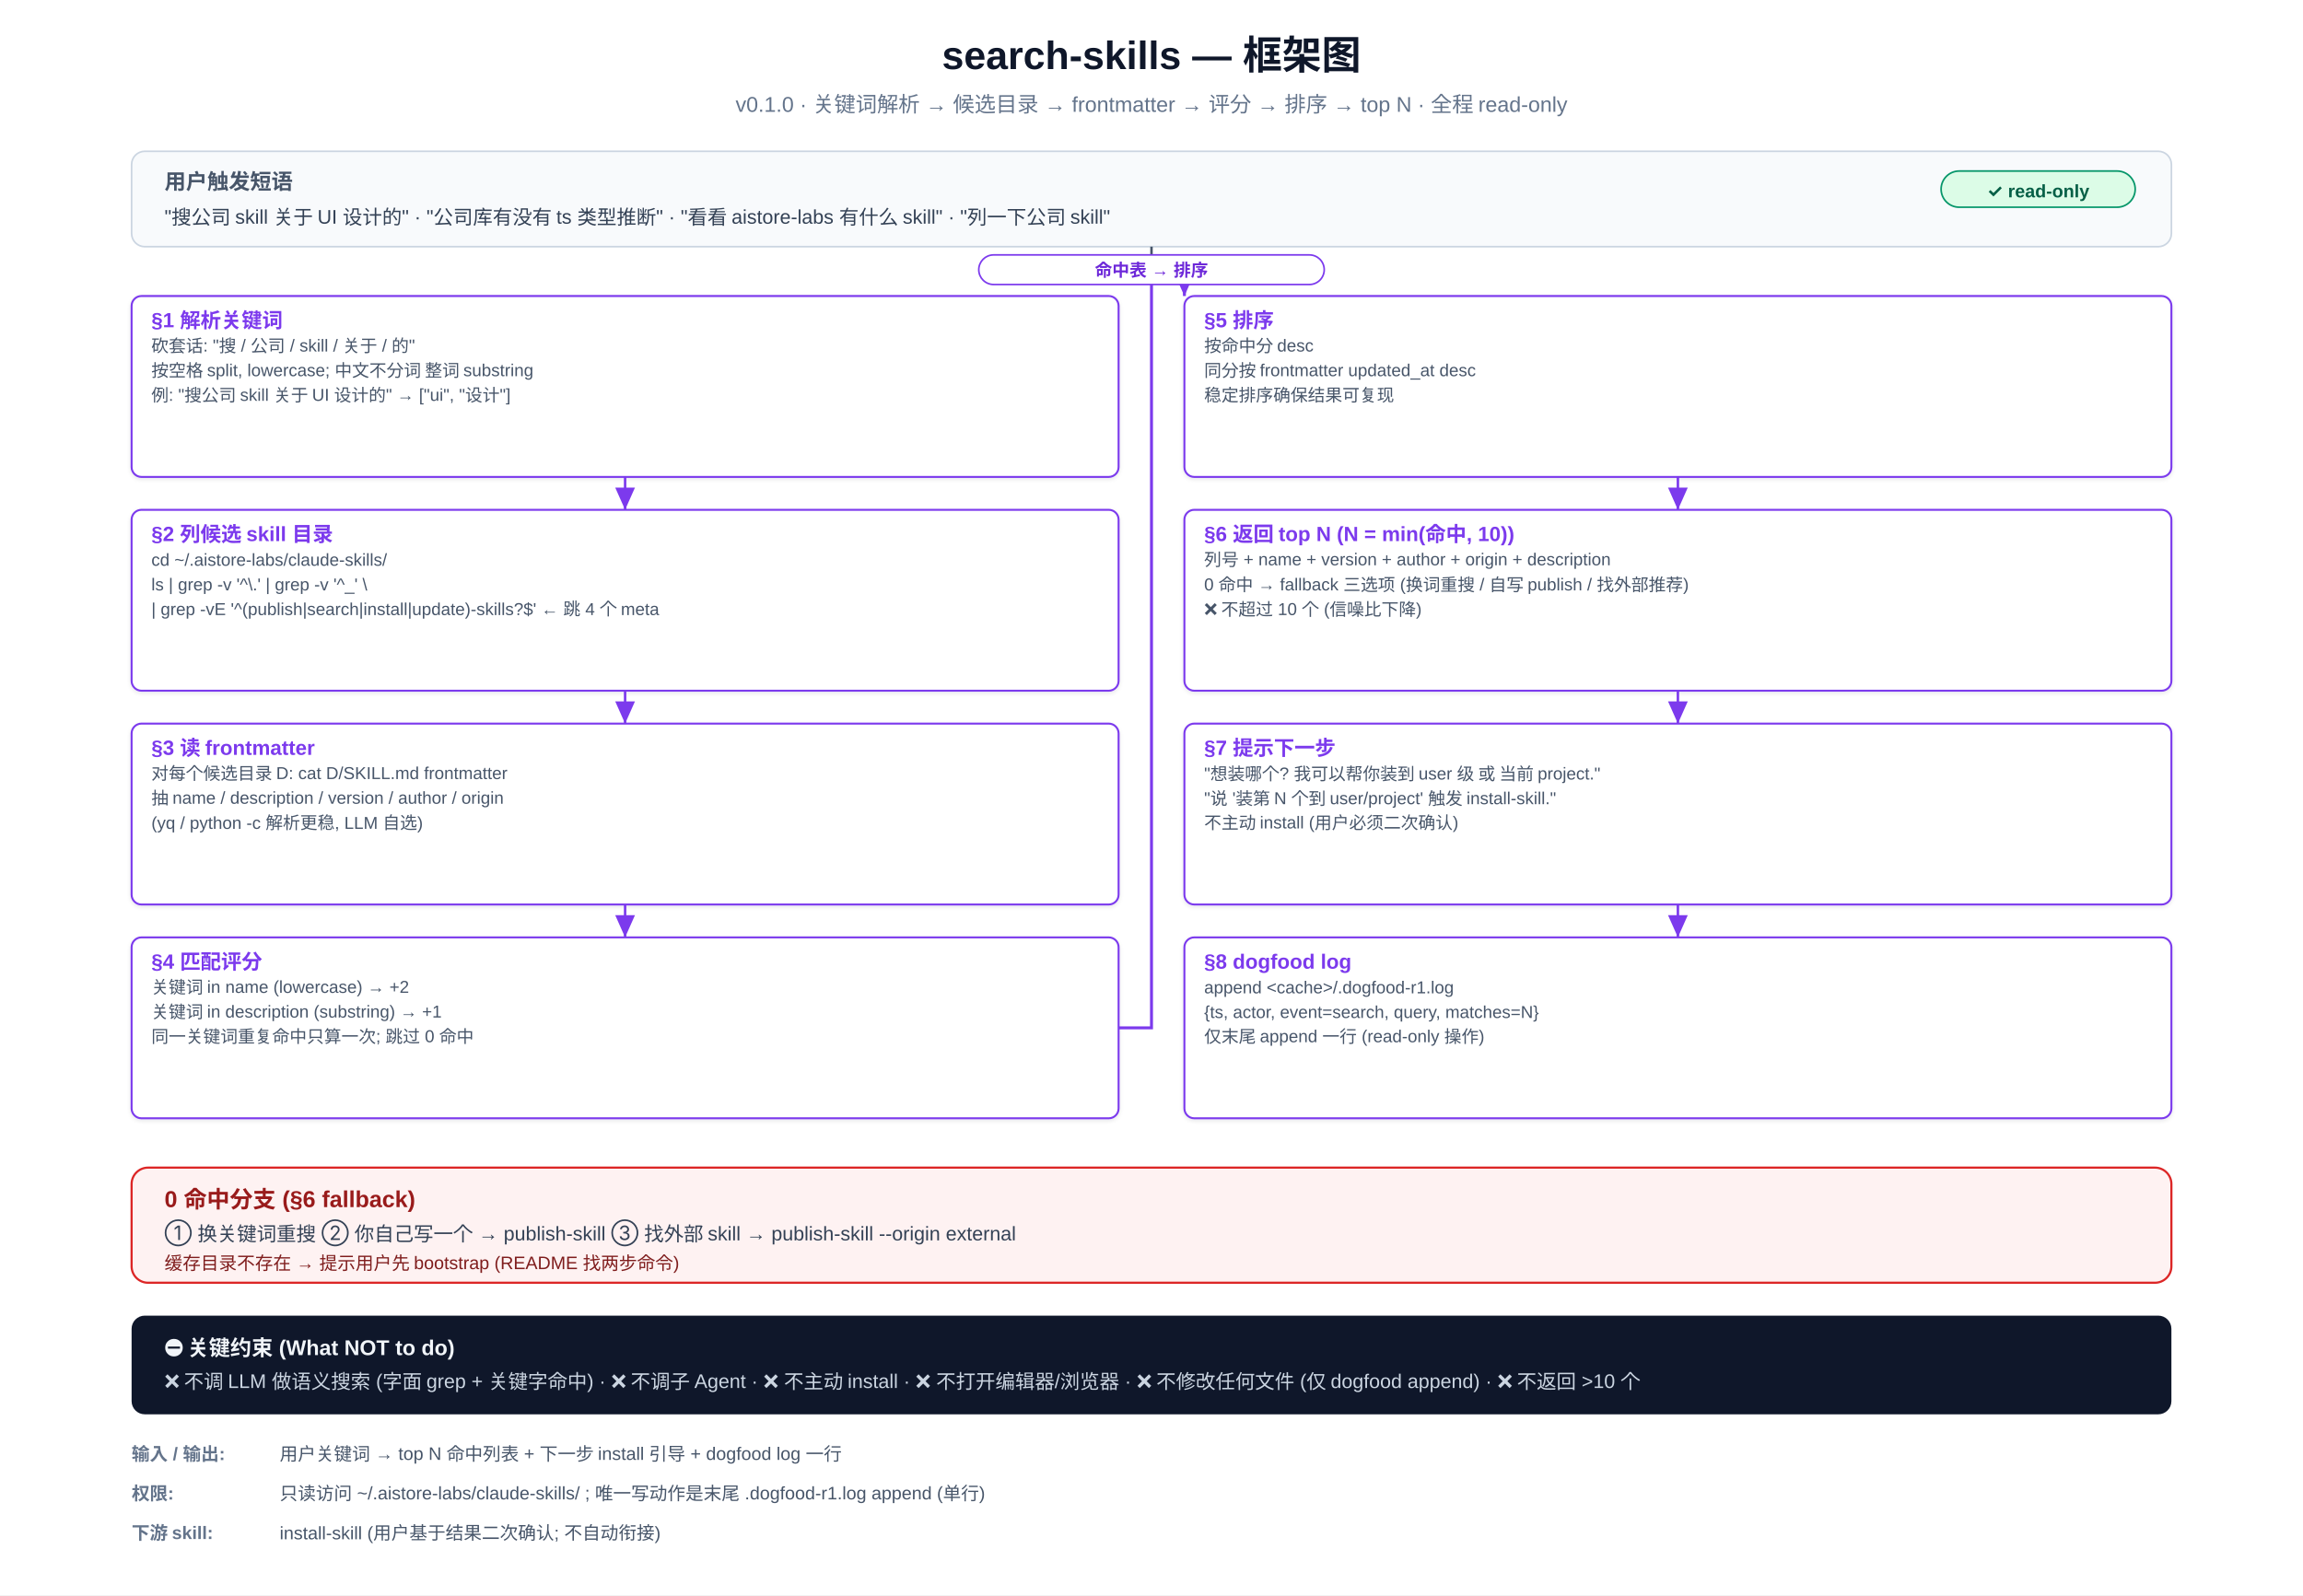
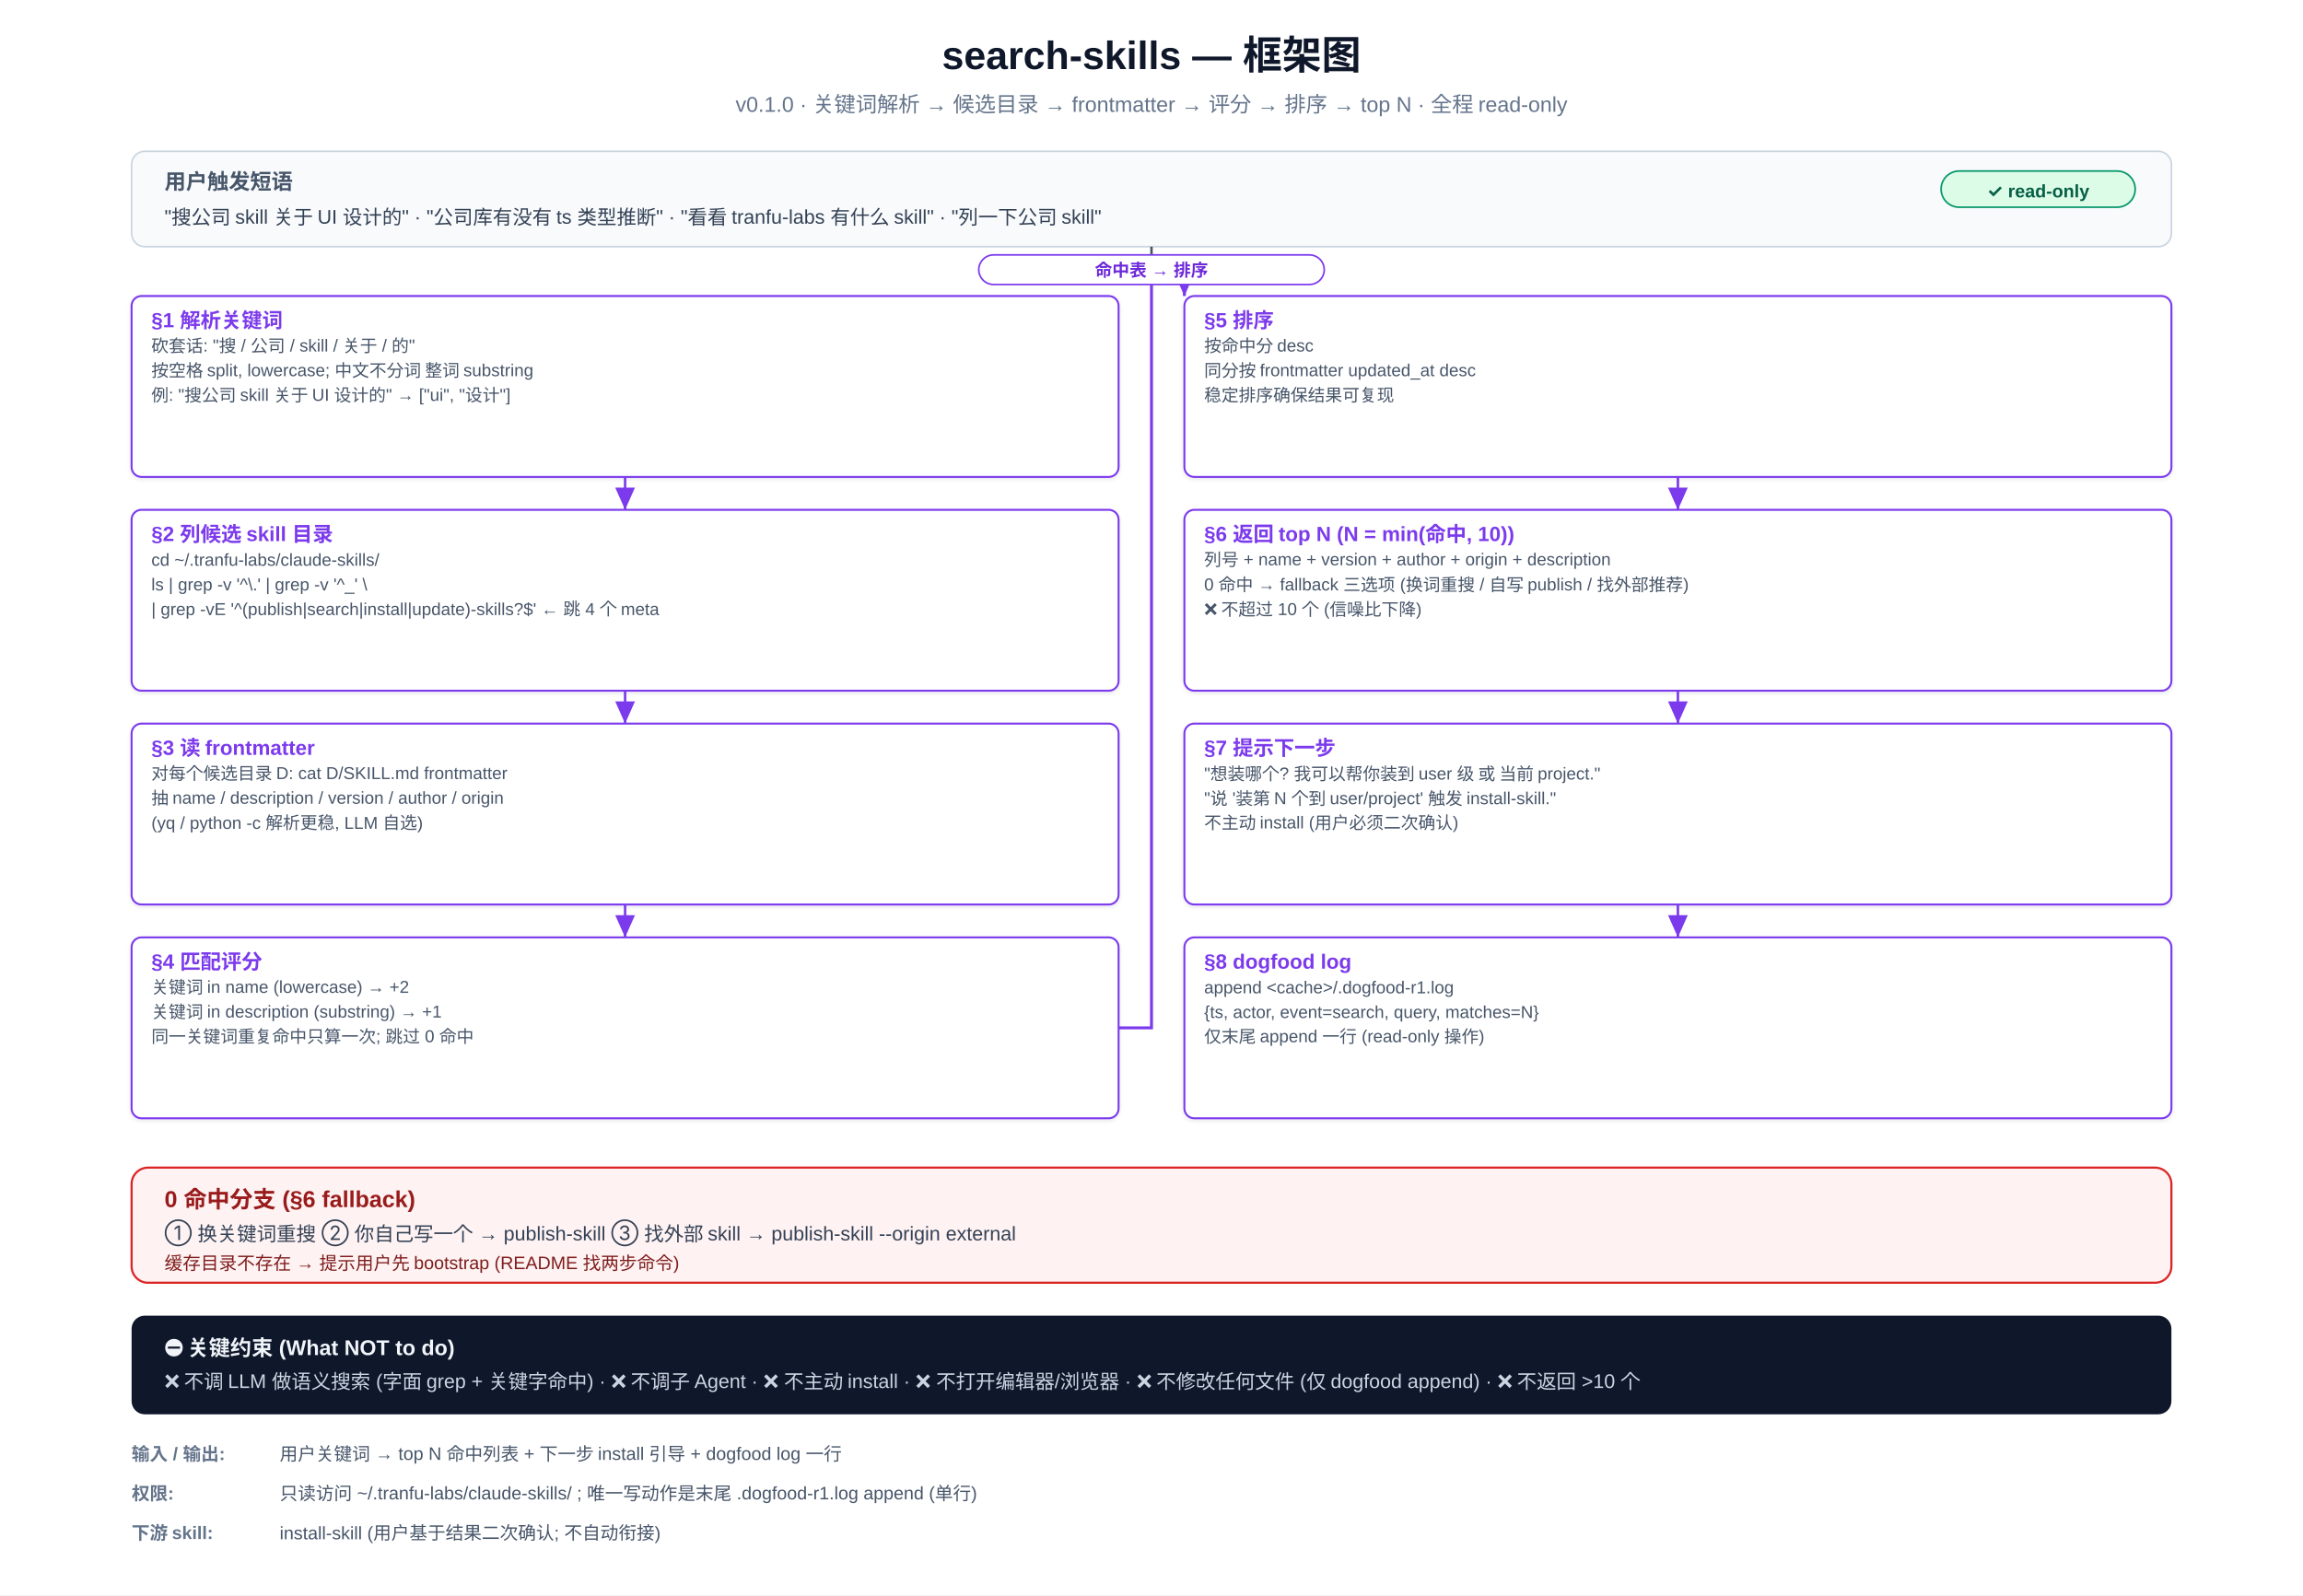
<svg xmlns="http://www.w3.org/2000/svg" viewBox="0 0 1400 970" font-family="system-ui, -apple-system, &quot;PingFang SC&quot;, &quot;Helvetica Neue&quot;, Arial, sans-serif">
  <defs>
    <style>text{font-family:system-ui,-apple-system,"PingFang SC","Helvetica Neue",Arial,sans-serif;}</style>
    <marker id="arrow-gray" markerWidth="10" markerHeight="8" refX="9" refY="4" orient="auto" markerUnits="strokeWidth">
      <path d="M0,0 L9,4 L0,8 Z" fill="#475569" />
    </marker>
    <marker id="arrow-blue" markerWidth="10" markerHeight="8" refX="9" refY="4" orient="auto" markerUnits="strokeWidth">
      <path d="M0,0 L9,4 L0,8 Z" fill="#2563eb" />
    </marker>
    <marker id="arrow-green" markerWidth="10" markerHeight="8" refX="9" refY="4" orient="auto" markerUnits="strokeWidth">
      <path d="M0,0 L9,4 L0,8 Z" fill="#059669" />
    </marker>
    <marker id="arrow-orange" markerWidth="10" markerHeight="8" refX="9" refY="4" orient="auto" markerUnits="strokeWidth">
      <path d="M0,0 L9,4 L0,8 Z" fill="#ea580c" />
    </marker>
    <marker id="arrow-purple" markerWidth="10" markerHeight="8" refX="9" refY="4" orient="auto" markerUnits="strokeWidth">
      <path d="M0,0 L9,4 L0,8 Z" fill="#7c3aed" />
    </marker>
    <marker id="arrow-amber" markerWidth="10" markerHeight="8" refX="9" refY="4" orient="auto" markerUnits="strokeWidth">
      <path d="M0,0 L9,4 L0,8 Z" fill="#ca8a04" />
    </marker>
    <marker id="arrow-red" markerWidth="10" markerHeight="8" refX="9" refY="4" orient="auto" markerUnits="strokeWidth">
      <path d="M0,0 L9,4 L0,8 Z" fill="#dc2626" />
    </marker>
    <filter id="soft" x="-20%" y="-20%" width="140%" height="140%">
      <feDropShadow dx="0" dy="1" stdDeviation="1.2" flood-color="#0f172a" flood-opacity="0.10" />
    </filter>
  </defs>
  <rect width="1400" height="970" fill="#ffffff" />
  <text x="700" y="42" text-anchor="middle" font-size="24" font-weight="700" fill="#0f172a">search-skills — 框架图</text>
  <text x="700" y="68" text-anchor="middle" font-size="13" fill="#64748b">v0.1.0 · 关键词解析 → 候选目录 → frontmatter → 评分 → 排序 → top N · 全程 read-only</text>
  <rect x="80" y="92" width="1240" height="58" rx="8" fill="#f8fafc" stroke="#cbd5e1" stroke-width="1" />
  <text x="100" y="115" font-size="13" font-weight="600" fill="#475569">用户触发短语</text>
-   <text x="100" y="136" font-size="12" fill="#334155">"搜公司 skill 关于 UI 设计的" · "公司库有没有 ts 类型推断" · "看看 aistore-labs 有什么 skill" · "列一下公司 skill"</text>
+   <text x="100" y="136" font-size="12" fill="#334155">"搜公司 skill 关于 UI 设计的" · "公司库有没有 ts 类型推断" · "看看 tranfu-labs 有什么 skill" · "列一下公司 skill"</text>
  <rect x="1180" y="104" width="118" height="22" rx="11" fill="#dcfce7" stroke="#059669" stroke-width="1" />
  <text x="1239" y="120" text-anchor="middle" font-size="11" font-weight="700" fill="#065f46">✓ read-only</text>
  <line x1="700" y1="150" x2="700" y2="170" stroke="#475569" stroke-width="1.5" marker-end="url(#arrow-gray)" />
  <rect x="80" y="180" width="600" height="110" rx="6" fill="#ffffff" stroke="#7c3aed" stroke-width="1.2" filter="url(#soft)" />
  <text x="92" y="199" font-size="12.5" font-weight="700" fill="#7c3aed">§1 解析关键词</text>
  <text x="92" y="214" font-size="10.5" fill="#475569">砍套话: "搜 / 公司 / skill / 关于 / 的"</text>
  <text x="92" y="229" font-size="10.5" fill="#475569">按空格 split, lowercase; 中文不分词 整词 substring</text>
  <text x="92" y="244" font-size="10.5" fill="#475569">例: "搜公司 skill 关于 UI 设计的" → ["ui", "设计"]</text>
  <line x1="380" y1="290" x2="380" y2="310" stroke="#7c3aed" stroke-width="1.5" marker-end="url(#arrow-purple)" />
  <rect x="80" y="310" width="600" height="110" rx="6" fill="#ffffff" stroke="#7c3aed" stroke-width="1.2" filter="url(#soft)" />
  <text x="92" y="329" font-size="12.5" font-weight="700" fill="#7c3aed">§2 列候选 skill 目录</text>
-   <text x="92" y="344" font-size="10.5" fill="#475569">cd ~/.aistore-labs/claude-skills/</text>
+   <text x="92" y="344" font-size="10.5" fill="#475569">cd ~/.tranfu-labs/claude-skills/</text>
  <text x="92" y="359" font-size="10.5" fill="#475569">ls | grep -v '^\.' | grep -v '^_' \</text>
  <text x="92" y="374" font-size="10.5" fill="#475569">       | grep -vE '^(publish|search|install|update)-skills?$'  ← 跳 4 个 meta</text>
  <line x1="380" y1="420" x2="380" y2="440" stroke="#7c3aed" stroke-width="1.5" marker-end="url(#arrow-purple)" />
  <rect x="80" y="440" width="600" height="110" rx="6" fill="#ffffff" stroke="#7c3aed" stroke-width="1.2" filter="url(#soft)" />
  <text x="92" y="459" font-size="12.5" font-weight="700" fill="#7c3aed">§3 读 frontmatter</text>
  <text x="92" y="474" font-size="10.5" fill="#475569">对每个候选目录 D: cat D/SKILL.md frontmatter</text>
  <text x="92" y="489" font-size="10.5" fill="#475569">抽 name / description / version / author / origin</text>
  <text x="92" y="504" font-size="10.5" fill="#475569">(yq / python -c 解析更稳, LLM 自选)</text>
  <line x1="380" y1="550" x2="380" y2="570" stroke="#7c3aed" stroke-width="1.5" marker-end="url(#arrow-purple)" />
  <rect x="80" y="570" width="600" height="110" rx="6" fill="#ffffff" stroke="#7c3aed" stroke-width="1.2" filter="url(#soft)" />
  <text x="92" y="589" font-size="12.5" font-weight="700" fill="#7c3aed">§4 匹配评分</text>
  <text x="92" y="604" font-size="10.5" fill="#475569">关键词 in name (lowercase)       → +2</text>
  <text x="92" y="619" font-size="10.5" fill="#475569">关键词 in description (substring) → +1</text>
  <text x="92" y="634" font-size="10.5" fill="#475569">同一关键词重复命中只算一次; 跳过 0 命中</text>
  <rect x="720" y="180" width="600" height="110" rx="6" fill="#ffffff" stroke="#7c3aed" stroke-width="1.2" filter="url(#soft)" />
  <text x="732" y="199" font-size="12.5" font-weight="700" fill="#7c3aed">§5 排序</text>
  <text x="732" y="214" font-size="10.5" fill="#475569">按命中分 desc</text>
  <text x="732" y="229" font-size="10.5" fill="#475569">同分按 frontmatter updated_at desc</text>
  <text x="732" y="244" font-size="10.5" fill="#475569">稳定排序确保结果可复现</text>
  <line x1="1020" y1="290" x2="1020" y2="310" stroke="#7c3aed" stroke-width="1.5" marker-end="url(#arrow-purple)" />
  <rect x="720" y="310" width="600" height="110" rx="6" fill="#ffffff" stroke="#7c3aed" stroke-width="1.2" filter="url(#soft)" />
  <text x="732" y="329" font-size="12.5" font-weight="700" fill="#7c3aed">§6 返回 top N (N = min(命中, 10))</text>
  <text x="732" y="344" font-size="10.5" fill="#475569">列号 + name + version + author + origin + description</text>
  <text x="732" y="359" font-size="10.5" fill="#475569">0 命中 → fallback 三选项 (换词重搜 / 自写 publish / 找外部推荐)</text>
  <text x="732" y="374" font-size="10.5" fill="#475569">❌ 不超过 10 个 (信噪比下降)</text>
  <line x1="1020" y1="420" x2="1020" y2="440" stroke="#7c3aed" stroke-width="1.5" marker-end="url(#arrow-purple)" />
  <rect x="720" y="440" width="600" height="110" rx="6" fill="#ffffff" stroke="#7c3aed" stroke-width="1.2" filter="url(#soft)" />
  <text x="732" y="459" font-size="12.5" font-weight="700" fill="#7c3aed">§7 提示下一步</text>
  <text x="732" y="474" font-size="10.5" fill="#475569">"想装哪个? 我可以帮你装到 user 级 或 当前 project."</text>
  <text x="732" y="489" font-size="10.5" fill="#475569">"说 '装第 N 个到 user/project' 触发 install-skill."</text>
  <text x="732" y="504" font-size="10.5" fill="#475569">不主动 install (用户必须二次确认)</text>
  <line x1="1020" y1="550" x2="1020" y2="570" stroke="#7c3aed" stroke-width="1.5" marker-end="url(#arrow-purple)" />
  <rect x="720" y="570" width="600" height="110" rx="6" fill="#ffffff" stroke="#7c3aed" stroke-width="1.2" filter="url(#soft)" />
  <text x="732" y="589" font-size="12.5" font-weight="700" fill="#7c3aed">§8 dogfood log</text>
  <text x="732" y="604" font-size="10.5" fill="#475569">append &lt;cache&gt;/.dogfood-r1.log</text>
  <text x="732" y="619" font-size="10.5" fill="#475569">{ts, actor, event=search, query, matches=N}</text>
  <text x="732" y="634" font-size="10.5" fill="#475569">仅末尾 append 一行 (read-only 操作)</text>
  <path d="M 680 625 L 700 625 L 700 165 L 720 165 L 720 180" stroke="#7c3aed" stroke-width="1.8" fill="none" marker-end="url(#arrow-purple)" />
  <rect x="595" y="155" width="210" height="18" rx="9" fill="#ffffff" stroke="#7c3aed" stroke-width="1" />
  <text x="700" y="168" text-anchor="middle" font-size="10.5" font-weight="600" fill="#6d28d9">命中表 → 排序</text>
  <rect x="80" y="710" width="1240" height="70" rx="10" fill="#fef2f2" stroke="#dc2626" stroke-width="1.3" />
  <text x="100" y="734" font-size="14" font-weight="700" fill="#991b1b">0 命中分支 (§6 fallback)</text>
  <text x="100" y="754" font-size="12" fill="#334155">① 换关键词重搜    ② 你自己写一个 → publish-skill    ③ 找外部 skill → publish-skill --origin external</text>
  <text x="100" y="772" font-size="11" fill="#7f1d1d">缓存目录不存在 → 提示用户先 bootstrap (README 找两步命令)</text>
  <rect x="80" y="800" width="1240" height="60" rx="8" fill="#0f172a" />
  <text x="100" y="824" font-size="13" font-weight="700" fill="#f1f5f9">⛔ 关键约束 (What NOT to do)</text>
  <text x="100" y="844" font-size="12" fill="#cbd5e1">❌ 不调 LLM 做语义搜索 (字面 grep + 关键字命中) · ❌ 不调子 Agent · ❌ 不主动 install · ❌ 不打开编辑器/浏览器 · ❌ 不修改任何文件 (仅 dogfood append) · ❌ 不返回 &gt;10 个</text>
  <text x="80" y="888" font-size="11" font-weight="600" fill="#64748b">输入 / 输出:</text>
  <text x="170" y="888" font-size="11" fill="#475569">用户关键词 → top N 命中列表 + 下一步 install 引导 + dogfood log 一行</text>
  <text x="80" y="912" font-size="11" font-weight="600" fill="#64748b">权限:</text>
-   <text x="170" y="912" font-size="11" fill="#475569">只读访问 ~/.aistore-labs/claude-skills/ ; 唯一写动作是末尾 .dogfood-r1.log append (单行)</text>
+   <text x="170" y="912" font-size="11" fill="#475569">只读访问 ~/.tranfu-labs/claude-skills/ ; 唯一写动作是末尾 .dogfood-r1.log append (单行)</text>
  <text x="80" y="936" font-size="11" font-weight="600" fill="#64748b">下游 skill:</text>
  <text x="170" y="936" font-size="11" fill="#475569">install-skill (用户基于结果二次确认; 不自动衔接)</text>
</svg>
